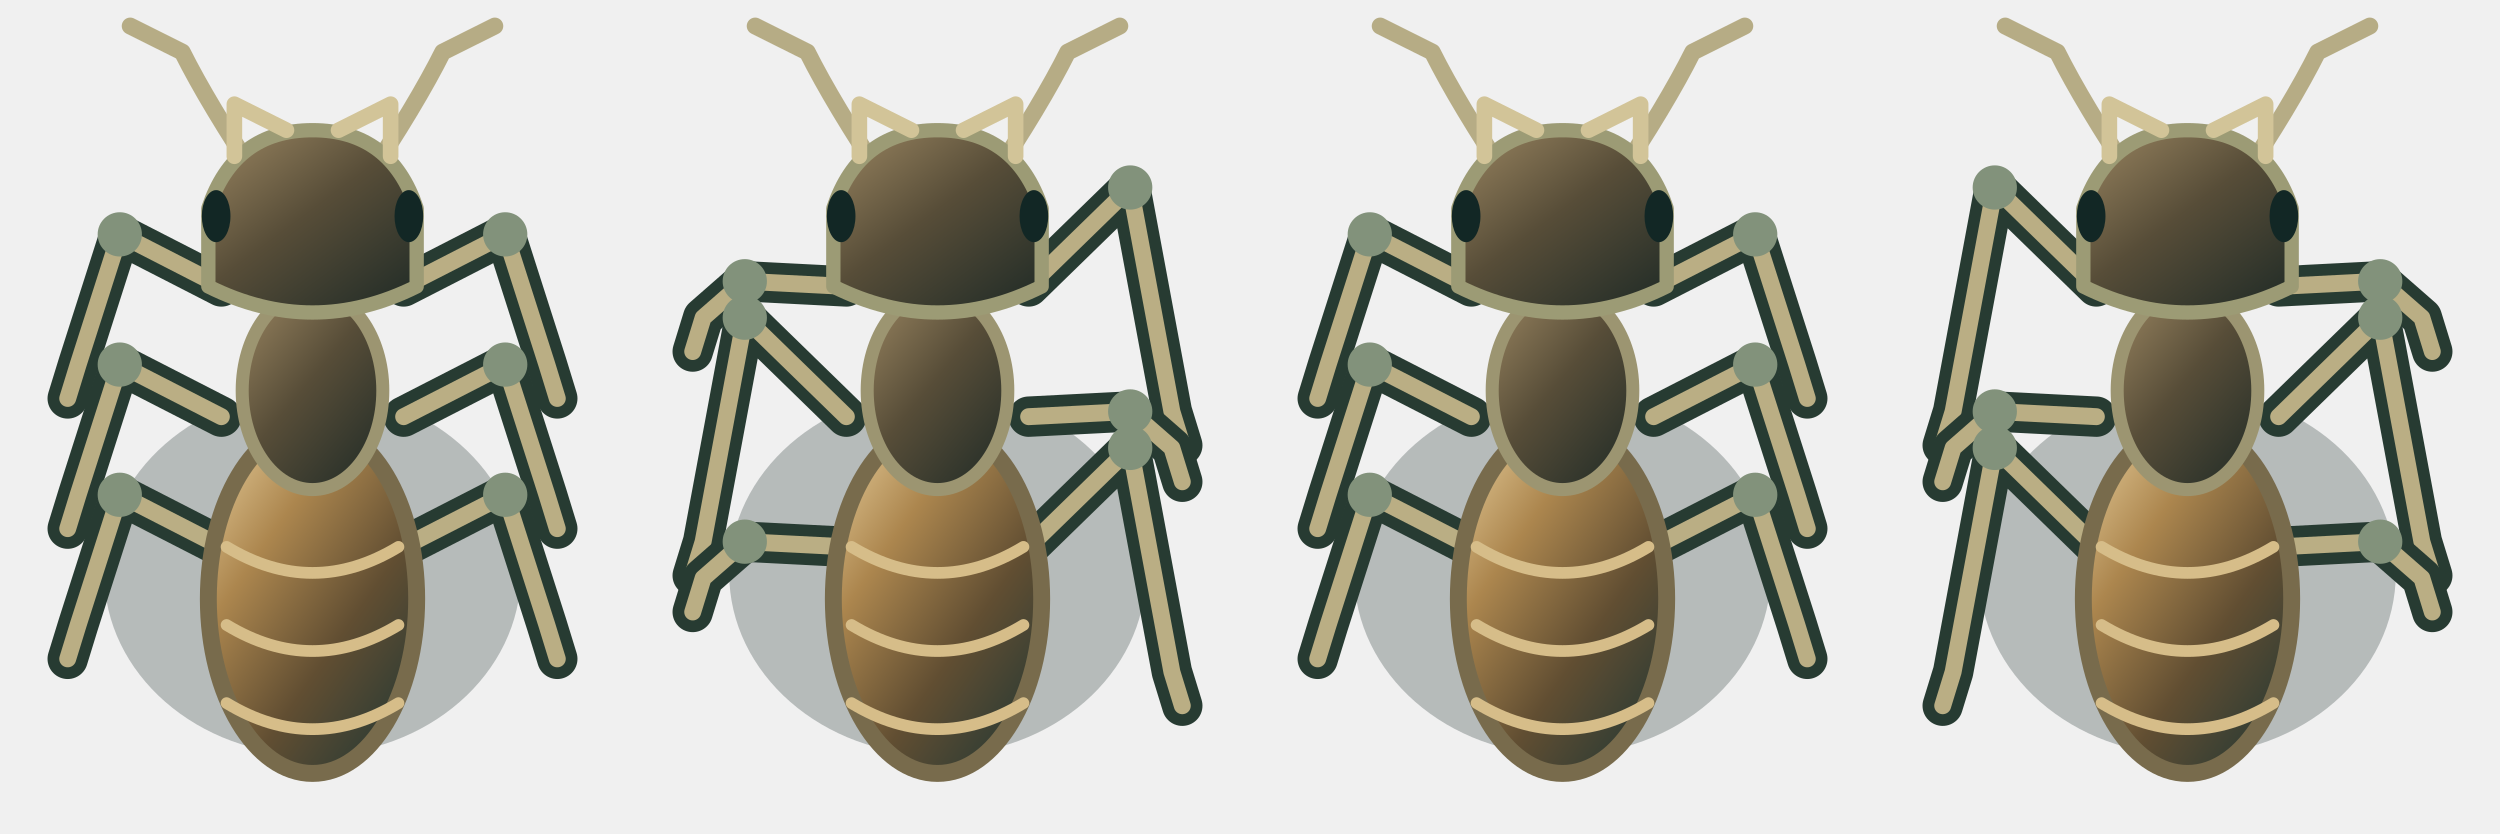
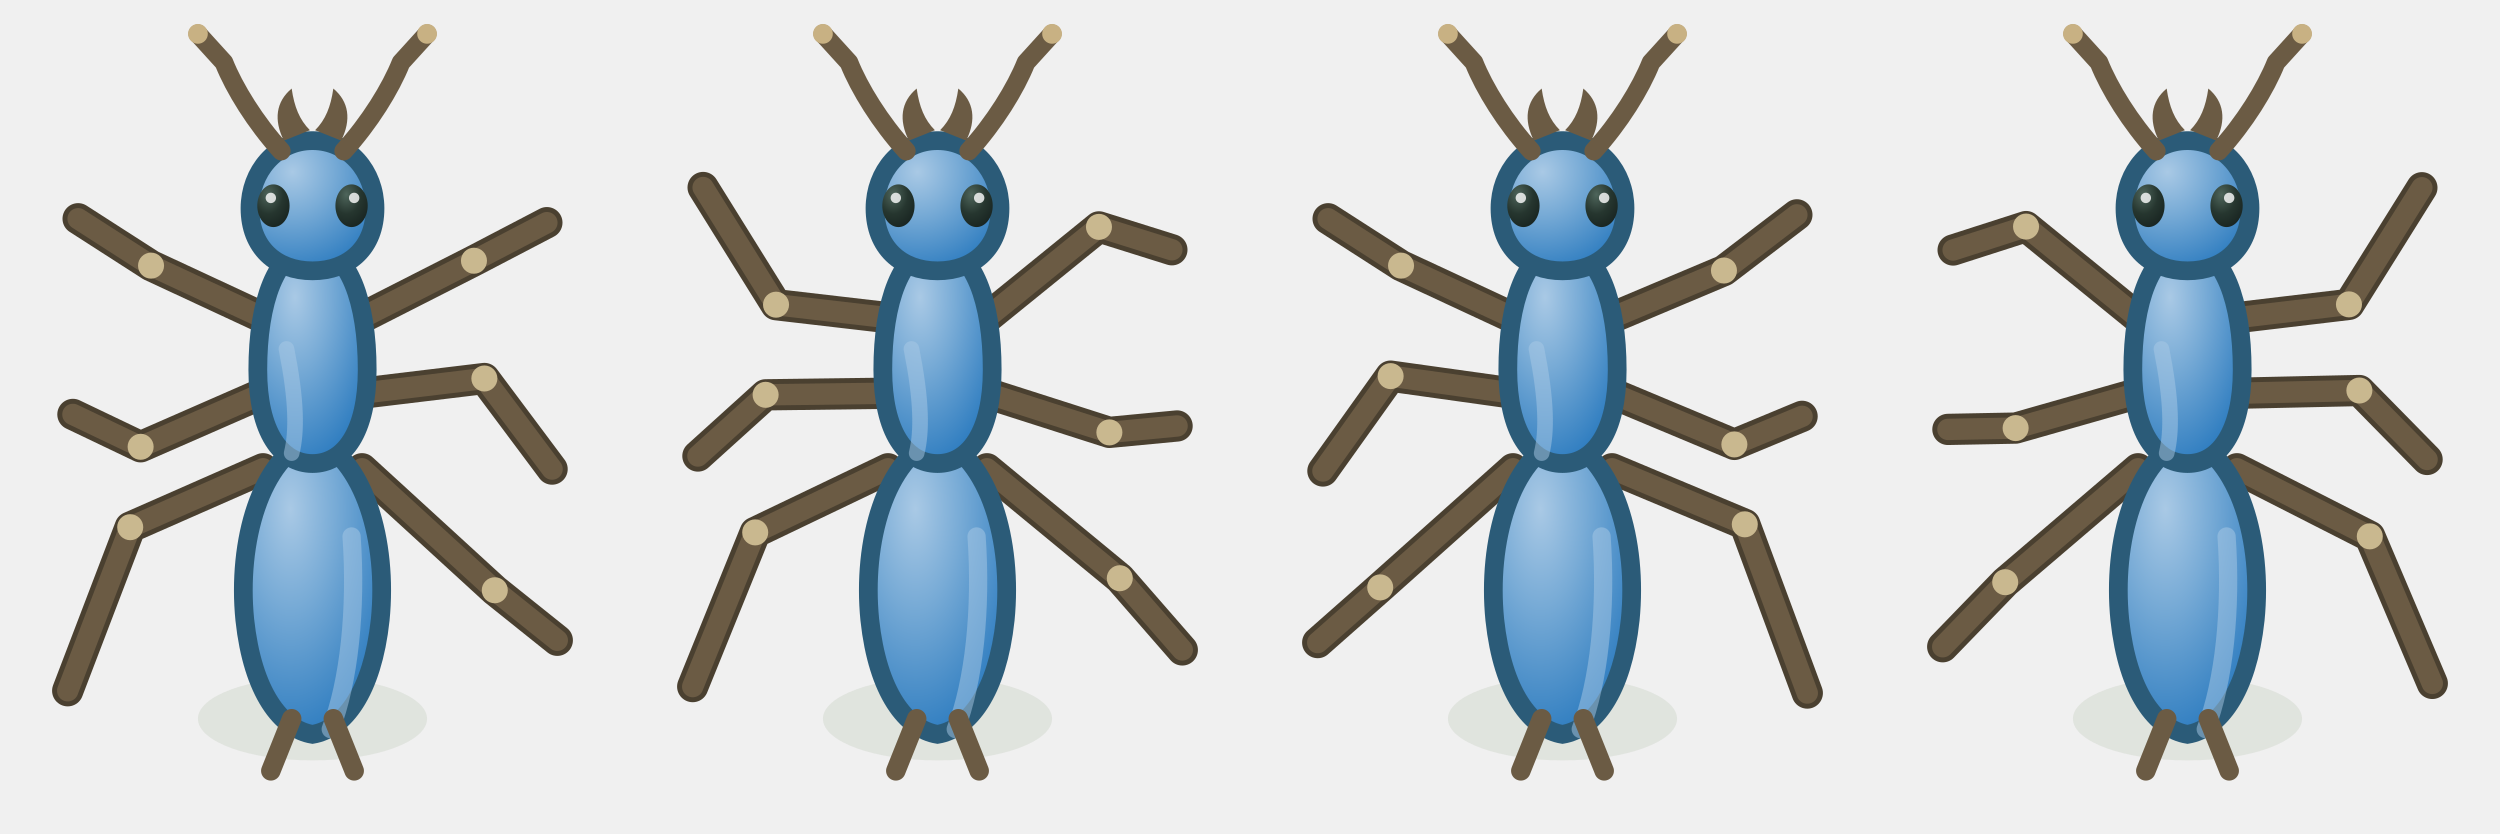
<svg xmlns="http://www.w3.org/2000/svg" width="96" height="32" viewBox="0 0 96 32">
  <defs>
-     <linearGradient id="wood" x1="0%" y1="0%" x2="85%" y2="100%">
-       <stop offset="0.000" stop-color="#9b8661" />
-       <stop offset="0.500" stop-color="#574d38" />
-       <stop offset="1.000" stop-color="#252e28" />
+     <radialGradient id="own" cx="0.34" cy="0.24" r="0.96">
+       <stop offset="0" stop-color="#A9C9E5" />
+       <stop offset="0.34" stop-color="#78ABD6" />
+       <stop offset="0.8" stop-color="#327FC1" />
+       <stop offset="1" stop-color="#2E6893" />
+     </radialGradient>
+     <linearGradient id="shell" x1="0" y1="0" x2="0.35" y2="1">
+       <stop offset="0" stop-color="#78ABD6" />
+       <stop offset="1" stop-color="#2E6893" />
    </linearGradient>
-     <linearGradient id="shell" x1="0%" y1="0%" x2="85%" y2="100%">
-       <stop offset="0.000" stop-color="#d4c5a0" />
-       <stop offset="0.500" stop-color="#8e9175" />
-       <stop offset="1.000" stop-color="#3b5047" />
-     </linearGradient>
-     <linearGradient id="copper" x1="0%" y1="0%" x2="85%" y2="100%">
-       <stop offset="0.000" stop-color="#e0cb94" />
-       <stop offset="0.333" stop-color="#9c8051" />
-       <stop offset="0.667" stop-color="#493f30" />
-       <stop offset="1.000" stop-color="#b49b66" />
-     </linearGradient>
-     <linearGradient id="resin" x1="0%" y1="0%" x2="85%" y2="100%">
-       <stop offset="0.000" stop-color="#ead2a0" />
-       <stop offset="0.333" stop-color="#ac864e" />
-       <stop offset="0.667" stop-color="#614e32" />
-       <stop offset="1.000" stop-color="#273934" />
-     </linearGradient>
-     <linearGradient id="wing" x1="0%" y1="0%" x2="85%" y2="100%">
-       <stop offset="0.000" stop-color="#b0bda0" />
-       <stop offset="0.500" stop-color="#597b6d" />
-       <stop offset="1.000" stop-color="#223e39" />
-     </linearGradient>
-     <linearGradient id="dark" x1="0%" y1="0%" x2="85%" y2="100%">
-       <stop offset="0.000" stop-color="#091919" />
-       <stop offset="1.000" stop-color="#26352e" />
-     </linearGradient>
-     <radialGradient id="lamp" cx="35%" cy="27%" r="80%">
-       <stop offset="0.000" stop-color="#fff0c0" />
-       <stop offset="0.500" stop-color="#b58d4d" />
-       <stop offset="1.000" stop-color="#473c2d" />
+     <radialGradient id="eye" cx="0.34" cy="0.24" r="0.9">
+       <stop offset="0" stop-color="#4E655B" />
+       <stop offset="0.5" stop-color="#26362F" />
+       <stop offset="1" stop-color="#16211E" />
    </radialGradient>
    <clipPath id="cell0" clipPathUnits="userSpaceOnUse">
      <rect x="0" y="0" width="24" height="32" />
    </clipPath>
    <clipPath id="cell1" clipPathUnits="userSpaceOnUse">
      <rect x="0" y="0" width="24" height="32" />
    </clipPath>
    <clipPath id="cell2" clipPathUnits="userSpaceOnUse">
      <rect x="0" y="0" width="24" height="32" />
    </clipPath>
    <clipPath id="cell3" clipPathUnits="userSpaceOnUse">
      <rect x="0" y="0" width="24" height="32" />
    </clipPath>
  </defs>
  <g transform="translate(0 0)" data-frame="0" data-bounds="0 0 24 32">
    <g clip-path="url(#cell0)">
-       <ellipse cx="12" cy="22" rx="8" ry="7" fill="#081a18" stroke="none" stroke-width="1" opacity="0.25" />
-       <path d="M8.5 11 L4.6 9.00 L3.0 14.00 l-0.4 1.3" fill="none" stroke="#273b32" stroke-width="1.55" opacity="1" stroke-linejoin="round" stroke-linecap="round" />
-       <path d="M8.5 11 L4.6 9.00 L3.0 14.00 l-0.4 1.3" fill="none" stroke="#baae84" stroke-width="0.65" opacity="1" stroke-linejoin="round" stroke-linecap="round" />
-       <ellipse cx="4.6" cy="9.0" rx="0.85" ry="0.85" fill="#82927b" stroke="none" stroke-width="1" opacity="1" />
-       <path d="M8.5 16 L4.6 14.00 L3.0 19.00 l-0.4 1.3" fill="none" stroke="#273b32" stroke-width="1.55" opacity="1" stroke-linejoin="round" stroke-linecap="round" />
-       <path d="M8.5 16 L4.6 14.00 L3.0 19.00 l-0.4 1.3" fill="none" stroke="#baae84" stroke-width="0.65" opacity="1" stroke-linejoin="round" stroke-linecap="round" />
-       <ellipse cx="4.6" cy="14.0" rx="0.85" ry="0.85" fill="#82927b" stroke="none" stroke-width="1" opacity="1" />
-       <path d="M8.5 21 L4.6 19.00 L3.0 24.00 l-0.4 1.3" fill="none" stroke="#273b32" stroke-width="1.55" opacity="1" stroke-linejoin="round" stroke-linecap="round" />
-       <path d="M8.5 21 L4.6 19.00 L3.0 24.00 l-0.4 1.3" fill="none" stroke="#baae84" stroke-width="0.65" opacity="1" stroke-linejoin="round" stroke-linecap="round" />
-       <ellipse cx="4.6" cy="19.0" rx="0.85" ry="0.85" fill="#82927b" stroke="none" stroke-width="1" opacity="1" />
-       <path d="M15.5 11 L19.4 9.00 L21.0 14.00 l0.4 1.3" fill="none" stroke="#273b32" stroke-width="1.55" opacity="1" stroke-linejoin="round" stroke-linecap="round" />
-       <path d="M15.5 11 L19.4 9.00 L21.0 14.00 l0.4 1.3" fill="none" stroke="#baae84" stroke-width="0.65" opacity="1" stroke-linejoin="round" stroke-linecap="round" />
-       <ellipse cx="19.4" cy="9.0" rx="0.85" ry="0.85" fill="#82927b" stroke="none" stroke-width="1" opacity="1" />
-       <path d="M15.5 16 L19.4 14.00 L21.0 19.00 l0.4 1.3" fill="none" stroke="#273b32" stroke-width="1.55" opacity="1" stroke-linejoin="round" stroke-linecap="round" />
-       <path d="M15.5 16 L19.4 14.00 L21.0 19.00 l0.4 1.3" fill="none" stroke="#baae84" stroke-width="0.65" opacity="1" stroke-linejoin="round" stroke-linecap="round" />
-       <ellipse cx="19.4" cy="14.0" rx="0.85" ry="0.85" fill="#82927b" stroke="none" stroke-width="1" opacity="1" />
-       <path d="M15.5 21 L19.4 19.00 L21.0 24.00 l0.4 1.3" fill="none" stroke="#273b32" stroke-width="1.55" opacity="1" stroke-linejoin="round" stroke-linecap="round" />
-       <path d="M15.5 21 L19.4 19.00 L21.0 24.00 l0.4 1.3" fill="none" stroke="#baae84" stroke-width="0.65" opacity="1" stroke-linejoin="round" stroke-linecap="round" />
-       <ellipse cx="19.4" cy="19.0" rx="0.85" ry="0.85" fill="#82927b" stroke="none" stroke-width="1" opacity="1" />
-       <path d="M10 7 Q8 4 7 2 L5 1 M14 7 Q16 4 17 2 L19 1" fill="none" stroke="#b6ac85" stroke-width="0.65" opacity="1" stroke-linejoin="round" stroke-linecap="round" />
-       <ellipse cx="12" cy="23" rx="4" ry="6.7" fill="url(#resin)" stroke="#786b4c" stroke-width="0.65" opacity="1" />
-       <path d="M8.7 21 Q12 23 15.3 21" fill="none" stroke="#d6bd89" stroke-width="0.45" opacity="1" stroke-linejoin="round" stroke-linecap="round" />
-       <path d="M8.7 24 Q12 26 15.3 24" fill="none" stroke="#d6bd89" stroke-width="0.45" opacity="1" stroke-linejoin="round" stroke-linecap="round" />
-       <path d="M8.7 27 Q12 29 15.3 27" fill="none" stroke="#d6bd89" stroke-width="0.45" opacity="1" stroke-linejoin="round" stroke-linecap="round" />
-       <ellipse cx="12" cy="15" rx="2.7" ry="3.8" fill="url(#wood)" stroke="#9c9571" stroke-width="0.5" opacity="1" />
-       <path d="M8 11 L8 8 Q9 5 12 5 Q15 5 16 8 L16 11 Q12 13 8 11Z" fill="url(#wood)" stroke="#9c9b75" stroke-width="0.55" opacity="1" stroke-linejoin="round" stroke-linecap="round" />
-       <path d="M9 6 L9 4 11 5 M15 6 L15 4 13 5" fill="none" stroke="#d2c498" stroke-width="0.6" opacity="1" stroke-linejoin="round" stroke-linecap="round" />
-       <ellipse cx="8.3" cy="8.3" rx="0.55" ry="1" fill="#122725" stroke="none" stroke-width="1" opacity="1" />
-       <ellipse cx="15.7" cy="8.3" rx="0.55" ry="1" fill="#122725" stroke="none" stroke-width="1" opacity="1" />
+       <ellipse cx="12" cy="27.6" rx="4.4" ry="1.6" fill="#7E9670" opacity=".14" />
+       <path d="M10.1 12.2L5.8 10.2L3 8.4" fill="none" stroke="#4A4030" stroke-width="1.2" stroke-linecap="round" stroke-linejoin="round" />
+       <path d="M10.1 12.2L5.8 10.2L3 8.4" fill="none" stroke="#6B5B44" stroke-width="0.82" stroke-linecap="round" stroke-linejoin="round" />
+       <circle cx="5.8" cy="10.2" r="0.5" fill="#C9B88F" />
+       <path d="M10.1 15.1L5.4 17.157L2.8 15.914" fill="none" stroke="#4A4030" stroke-width="1.2" stroke-linecap="round" stroke-linejoin="round" />
+       <path d="M10.1 15.1L5.4 17.157L2.8 15.914" fill="none" stroke="#6B5B44" stroke-width="0.82" stroke-linecap="round" stroke-linejoin="round" />
+       <circle cx="5.4" cy="17.157" r="0.5" fill="#C9B88F" />
+       <path d="M10.1 18L5 20.244L2.6 26.525" fill="none" stroke="#4A4030" stroke-width="1.2" stroke-linecap="round" stroke-linejoin="round" />
+       <path d="M10.1 18L5 20.244L2.6 26.525" fill="none" stroke="#6B5B44" stroke-width="0.82" stroke-linecap="round" stroke-linejoin="round" />
+       <circle cx="5" cy="20.244" r="0.5" fill="#C9B88F" />
+       <path d="M13.9 12.2L18.2 10.012L21 8.55" fill="none" stroke="#4A4030" stroke-width="1.2" stroke-linecap="round" stroke-linejoin="round" />
+       <path d="M13.9 12.2L18.2 10.012L21 8.55" fill="none" stroke="#6B5B44" stroke-width="0.82" stroke-linecap="round" stroke-linejoin="round" />
+       <circle cx="18.2" cy="10.012" r="0.5" fill="#C9B88F" />
+       <path d="M13.9 15.1L18.6 14.534L21.2 18.013" fill="none" stroke="#4A4030" stroke-width="1.2" stroke-linecap="round" stroke-linejoin="round" />
+       <path d="M13.9 15.1L18.6 14.534L21.2 18.013" fill="none" stroke="#6B5B44" stroke-width="0.82" stroke-linecap="round" stroke-linejoin="round" />
+       <circle cx="18.6" cy="14.534" r="0.5" fill="#C9B88F" />
+       <path d="M13.9 18L19 22.666L21.4 24.587" fill="none" stroke="#4A4030" stroke-width="1.2" stroke-linecap="round" stroke-linejoin="round" />
+       <path d="M13.9 18L19 22.666L21.4 24.587" fill="none" stroke="#6B5B44" stroke-width="0.82" stroke-linecap="round" stroke-linejoin="round" />
+       <circle cx="19" cy="22.666" r="0.5" fill="#C9B88F" />
+       <path d="M12 16.8C14 17.6 14.9 20.8 14.6 23.8C14.3 26.6 13.2 28 12 28.2C10.8 28 9.7 26.6 9.4 23.8C9.1 20.8 10 17.6 12 16.8Z" fill="url(#own)" stroke="#2B5B78" stroke-width=".72" />
+       <path d="M12.7 28C13.4 26.2 13.7 23.4 13.5 20.6" fill="none" stroke="#A9C9E5" stroke-width="0.7" stroke-linecap="round" stroke-linejoin="round" opacity=".5" />
+       <path d="M11.2 27.6L10.4 29.6" fill="none" stroke="#6B5B44" stroke-width="0.75" stroke-linecap="round" stroke-linejoin="round" />
+       <path d="M12.8 27.6L13.6 29.6" fill="none" stroke="#6B5B44" stroke-width="0.75" stroke-linecap="round" stroke-linejoin="round" />
+       <path d="M12 9.4C13.4 9.6 14.1 11.6 14.1 14.2C14.1 16.6 13.2 17.8 12 17.8C10.8 17.8 9.9 16.6 9.9 14.2C9.9 11.6 10.6 9.6 12 9.4Z" fill="url(#own)" stroke="#2B5B78" stroke-width=".72" />
+       <path d="M12 5.4C13.4 5.4 14.4 6.6 14.4 8C14.4 9.5 13.4 10.4 12 10.4C10.6 10.4 9.6 9.5 9.6 8C9.6 6.6 10.6 5.4 12 5.4Z" fill="url(#own)" stroke="#2B5B78" stroke-width=".72" />
+       <path d="M10.9 5.4C10.5 4.6 10.6 3.9 11.2 3.4C11.3 4.1 11.5 4.6 11.9 5Z" fill="#6B5B44" />
+       <path d="M13.1 5.4C13.5 4.6 13.4 3.9 12.8 3.4C12.7 4.1 12.5 4.6 12.1 5Z" fill="#6B5B44" />
+       <ellipse cx="10.5" cy="7.9" rx="0.62" ry="0.82" fill="url(#eye)" />
+       <circle cx="10.4" cy="7.6" r="0.2" fill="#FFFFFF" opacity=".8" />
+       <ellipse cx="13.5" cy="7.9" rx="0.62" ry="0.82" fill="url(#eye)" />
+       <circle cx="13.6" cy="7.6" r="0.2" fill="#FFFFFF" opacity=".8" />
+       <path d="M10.8 5.8C9.8 4.7 9 3.4 8.6 2.4L7.6 1.3" fill="none" stroke="#6B5B44" stroke-width="0.72" stroke-linecap="round" stroke-linejoin="round" />
+       <path d="M13.2 5.8C14.2 4.7 15 3.4 15.4 2.4L16.4 1.3" fill="none" stroke="#6B5B44" stroke-width="0.72" stroke-linecap="round" stroke-linejoin="round" />
+       <circle cx="7.6" cy="1.3" r="0.38" fill="#C8B183" />
+       <circle cx="16.4" cy="1.3" r="0.38" fill="#C8B183" />
+       <path d="M11 13.4C11.4 15.4 11.4 16.6 11.2 17.4" fill="none" stroke="#A9C9E5" stroke-width="0.6" stroke-linecap="round" stroke-linejoin="round" opacity=".5" />
    </g>
  </g>
  <g transform="translate(24 0)" data-frame="1" data-bounds="0 0 24 32">
    <g clip-path="url(#cell1)">
-       <ellipse cx="12" cy="22" rx="8" ry="7" fill="#081a18" stroke="none" stroke-width="1" opacity="0.25" />
-       <path d="M8.5 11 L4.6 10.80 L3.0 12.20 l-0.4 1.3" fill="none" stroke="#273b32" stroke-width="1.55" opacity="1" stroke-linejoin="round" stroke-linecap="round" />
-       <path d="M8.5 11 L4.6 10.80 L3.0 12.20 l-0.4 1.3" fill="none" stroke="#baae84" stroke-width="0.65" opacity="1" stroke-linejoin="round" stroke-linecap="round" />
-       <ellipse cx="4.6" cy="10.8" rx="0.85" ry="0.85" fill="#82927b" stroke="none" stroke-width="1" opacity="1" />
-       <path d="M8.5 16 L4.6 12.20 L3.0 20.80 l-0.4 1.3" fill="none" stroke="#273b32" stroke-width="1.55" opacity="1" stroke-linejoin="round" stroke-linecap="round" />
-       <path d="M8.5 16 L4.6 12.20 L3.0 20.80 l-0.4 1.3" fill="none" stroke="#baae84" stroke-width="0.65" opacity="1" stroke-linejoin="round" stroke-linecap="round" />
-       <ellipse cx="4.6" cy="12.2" rx="0.85" ry="0.85" fill="#82927b" stroke="none" stroke-width="1" opacity="1" />
-       <path d="M8.5 21 L4.6 20.80 L3.0 22.20 l-0.4 1.3" fill="none" stroke="#273b32" stroke-width="1.55" opacity="1" stroke-linejoin="round" stroke-linecap="round" />
-       <path d="M8.5 21 L4.6 20.80 L3.0 22.20 l-0.4 1.3" fill="none" stroke="#baae84" stroke-width="0.65" opacity="1" stroke-linejoin="round" stroke-linecap="round" />
-       <ellipse cx="4.6" cy="20.8" rx="0.85" ry="0.85" fill="#82927b" stroke="none" stroke-width="1" opacity="1" />
-       <path d="M15.5 11 L19.4 7.20 L21.0 15.80 l0.4 1.3" fill="none" stroke="#273b32" stroke-width="1.55" opacity="1" stroke-linejoin="round" stroke-linecap="round" />
-       <path d="M15.5 11 L19.4 7.20 L21.0 15.80 l0.4 1.3" fill="none" stroke="#baae84" stroke-width="0.65" opacity="1" stroke-linejoin="round" stroke-linecap="round" />
-       <ellipse cx="19.4" cy="7.2" rx="0.85" ry="0.85" fill="#82927b" stroke="none" stroke-width="1" opacity="1" />
-       <path d="M15.5 16 L19.4 15.80 L21.0 17.20 l0.4 1.3" fill="none" stroke="#273b32" stroke-width="1.55" opacity="1" stroke-linejoin="round" stroke-linecap="round" />
-       <path d="M15.5 16 L19.4 15.80 L21.0 17.20 l0.4 1.3" fill="none" stroke="#baae84" stroke-width="0.65" opacity="1" stroke-linejoin="round" stroke-linecap="round" />
-       <ellipse cx="19.4" cy="15.8" rx="0.85" ry="0.85" fill="#82927b" stroke="none" stroke-width="1" opacity="1" />
-       <path d="M15.5 21 L19.4 17.20 L21.0 25.80 l0.4 1.3" fill="none" stroke="#273b32" stroke-width="1.55" opacity="1" stroke-linejoin="round" stroke-linecap="round" />
-       <path d="M15.5 21 L19.4 17.20 L21.0 25.80 l0.4 1.3" fill="none" stroke="#baae84" stroke-width="0.65" opacity="1" stroke-linejoin="round" stroke-linecap="round" />
-       <ellipse cx="19.4" cy="17.2" rx="0.85" ry="0.85" fill="#82927b" stroke="none" stroke-width="1" opacity="1" />
-       <path d="M10 7 Q8 4 7 2 L5 1 M14 7 Q16 4 17 2 L19 1" fill="none" stroke="#b6ac85" stroke-width="0.65" opacity="1" stroke-linejoin="round" stroke-linecap="round" />
-       <ellipse cx="12" cy="23" rx="4" ry="6.7" fill="url(#resin)" stroke="#786b4c" stroke-width="0.65" opacity="1" />
-       <path d="M8.7 21 Q12 23 15.3 21" fill="none" stroke="#d6bd89" stroke-width="0.45" opacity="1" stroke-linejoin="round" stroke-linecap="round" />
-       <path d="M8.7 24 Q12 26 15.3 24" fill="none" stroke="#d6bd89" stroke-width="0.45" opacity="1" stroke-linejoin="round" stroke-linecap="round" />
-       <path d="M8.7 27 Q12 29 15.3 27" fill="none" stroke="#d6bd89" stroke-width="0.45" opacity="1" stroke-linejoin="round" stroke-linecap="round" />
-       <ellipse cx="12" cy="15" rx="2.7" ry="3.8" fill="url(#wood)" stroke="#9c9571" stroke-width="0.5" opacity="1" />
-       <path d="M8 11 L8 8 Q9 5 12 5 Q15 5 16 8 L16 11 Q12 13 8 11Z" fill="url(#wood)" stroke="#9c9b75" stroke-width="0.55" opacity="1" stroke-linejoin="round" stroke-linecap="round" />
-       <path d="M9 6 L9 4 11 5 M15 6 L15 4 13 5" fill="none" stroke="#d2c498" stroke-width="0.6" opacity="1" stroke-linejoin="round" stroke-linecap="round" />
-       <ellipse cx="8.3" cy="8.3" rx="0.55" ry="1" fill="#122725" stroke="none" stroke-width="1" opacity="1" />
-       <ellipse cx="15.7" cy="8.3" rx="0.55" ry="1" fill="#122725" stroke="none" stroke-width="1" opacity="1" />
+       <ellipse cx="12" cy="27.6" rx="4.4" ry="1.6" fill="#7E9670" opacity=".14" />
+       <path d="M10.1 12.2L5.8 11.7L3 7.2" fill="none" stroke="#4A4030" stroke-width="1.2" stroke-linecap="round" stroke-linejoin="round" />
+       <path d="M10.1 12.2L5.8 11.7L3 7.2" fill="none" stroke="#6B5B44" stroke-width="0.82" stroke-linecap="round" stroke-linejoin="round" />
+       <circle cx="5.8" cy="11.7" r="0.5" fill="#C9B88F" />
+       <path d="M10.1 15.1L5.4 15.161L2.8 17.511" fill="none" stroke="#4A4030" stroke-width="1.2" stroke-linecap="round" stroke-linejoin="round" />
+       <path d="M10.1 15.1L5.4 15.161L2.8 17.511" fill="none" stroke="#6B5B44" stroke-width="0.82" stroke-linecap="round" stroke-linejoin="round" />
+       <circle cx="5.4" cy="15.161" r="0.5" fill="#C9B88F" />
+       <path d="M10.1 18L5 20.444L2.6 26.365" fill="none" stroke="#4A4030" stroke-width="1.2" stroke-linecap="round" stroke-linejoin="round" />
+       <path d="M10.1 18L5 20.444L2.6 26.365" fill="none" stroke="#6B5B44" stroke-width="0.82" stroke-linecap="round" stroke-linejoin="round" />
+       <circle cx="5" cy="20.444" r="0.5" fill="#C9B88F" />
+       <path d="M13.9 12.2L18.2 8.712L21 9.591" fill="none" stroke="#4A4030" stroke-width="1.2" stroke-linecap="round" stroke-linejoin="round" />
+       <path d="M13.9 12.2L18.2 8.712L21 9.591" fill="none" stroke="#6B5B44" stroke-width="0.82" stroke-linecap="round" stroke-linejoin="round" />
+       <circle cx="18.2" cy="8.712" r="0.5" fill="#C9B88F" />
+       <path d="M13.9 15.1L18.6 16.604L21.2 16.357" fill="none" stroke="#4A4030" stroke-width="1.2" stroke-linecap="round" stroke-linejoin="round" />
+       <path d="M13.9 15.1L18.6 16.604L21.2 16.357" fill="none" stroke="#6B5B44" stroke-width="0.82" stroke-linecap="round" stroke-linejoin="round" />
+       <circle cx="18.6" cy="16.604" r="0.5" fill="#C9B88F" />
+       <path d="M13.9 18L19 22.204L21.4 24.957" fill="none" stroke="#4A4030" stroke-width="1.2" stroke-linecap="round" stroke-linejoin="round" />
+       <path d="M13.9 18L19 22.204L21.4 24.957" fill="none" stroke="#6B5B44" stroke-width="0.82" stroke-linecap="round" stroke-linejoin="round" />
+       <circle cx="19" cy="22.204" r="0.5" fill="#C9B88F" />
+       <path d="M12 16.8C14 17.6 14.9 20.8 14.6 23.8C14.3 26.6 13.2 28 12 28.2C10.8 28 9.7 26.6 9.4 23.8C9.1 20.8 10 17.6 12 16.8Z" fill="url(#own)" stroke="#2B5B78" stroke-width=".72" />
+       <path d="M12.7 28C13.4 26.2 13.7 23.4 13.5 20.6" fill="none" stroke="#A9C9E5" stroke-width="0.7" stroke-linecap="round" stroke-linejoin="round" opacity=".5" />
+       <path d="M11.2 27.6L10.4 29.6" fill="none" stroke="#6B5B44" stroke-width="0.75" stroke-linecap="round" stroke-linejoin="round" />
+       <path d="M12.8 27.6L13.6 29.6" fill="none" stroke="#6B5B44" stroke-width="0.75" stroke-linecap="round" stroke-linejoin="round" />
+       <path d="M12 9.4C13.4 9.6 14.1 11.6 14.1 14.2C14.1 16.6 13.2 17.8 12 17.8C10.8 17.8 9.9 16.6 9.9 14.2C9.9 11.6 10.6 9.6 12 9.4Z" fill="url(#own)" stroke="#2B5B78" stroke-width=".72" />
+       <path d="M12 5.4C13.4 5.4 14.4 6.6 14.4 8C14.4 9.5 13.4 10.4 12 10.4C10.6 10.4 9.6 9.5 9.6 8C9.6 6.6 10.6 5.4 12 5.4Z" fill="url(#own)" stroke="#2B5B78" stroke-width=".72" />
+       <path d="M10.9 5.4C10.5 4.6 10.6 3.9 11.2 3.4C11.3 4.1 11.5 4.6 11.9 5Z" fill="#6B5B44" />
+       <path d="M13.1 5.4C13.5 4.6 13.4 3.9 12.8 3.4C12.7 4.1 12.5 4.6 12.1 5Z" fill="#6B5B44" />
+       <ellipse cx="10.5" cy="7.9" rx="0.62" ry="0.82" fill="url(#eye)" />
+       <circle cx="10.4" cy="7.6" r="0.2" fill="#FFFFFF" opacity=".8" />
+       <ellipse cx="13.5" cy="7.9" rx="0.62" ry="0.82" fill="url(#eye)" />
+       <circle cx="13.6" cy="7.6" r="0.2" fill="#FFFFFF" opacity=".8" />
+       <path d="M10.8 5.8C9.8 4.7 9 3.4 8.6 2.4L7.6 1.3" fill="none" stroke="#6B5B44" stroke-width="0.72" stroke-linecap="round" stroke-linejoin="round" />
+       <path d="M13.2 5.8C14.2 4.7 15 3.4 15.4 2.4L16.4 1.3" fill="none" stroke="#6B5B44" stroke-width="0.72" stroke-linecap="round" stroke-linejoin="round" />
+       <circle cx="7.6" cy="1.3" r="0.38" fill="#C8B183" />
+       <circle cx="16.4" cy="1.3" r="0.38" fill="#C8B183" />
+       <path d="M11 13.4C11.4 15.4 11.4 16.6 11.2 17.4" fill="none" stroke="#A9C9E5" stroke-width="0.6" stroke-linecap="round" stroke-linejoin="round" opacity=".5" />
    </g>
  </g>
  <g transform="translate(48 0)" data-frame="2" data-bounds="0 0 24 32">
    <g clip-path="url(#cell2)">
-       <ellipse cx="12" cy="22" rx="8" ry="7" fill="#081a18" stroke="none" stroke-width="1" opacity="0.25" />
-       <path d="M8.5 11 L4.6 9.00 L3.0 14.00 l-0.4 1.3" fill="none" stroke="#273b32" stroke-width="1.55" opacity="1" stroke-linejoin="round" stroke-linecap="round" />
-       <path d="M8.5 11 L4.6 9.00 L3.0 14.00 l-0.4 1.3" fill="none" stroke="#baae84" stroke-width="0.65" opacity="1" stroke-linejoin="round" stroke-linecap="round" />
-       <ellipse cx="4.6" cy="9.0" rx="0.85" ry="0.85" fill="#82927b" stroke="none" stroke-width="1" opacity="1" />
-       <path d="M8.5 16 L4.6 14.00 L3.0 19.00 l-0.4 1.3" fill="none" stroke="#273b32" stroke-width="1.55" opacity="1" stroke-linejoin="round" stroke-linecap="round" />
-       <path d="M8.5 16 L4.6 14.00 L3.0 19.00 l-0.4 1.3" fill="none" stroke="#baae84" stroke-width="0.65" opacity="1" stroke-linejoin="round" stroke-linecap="round" />
-       <ellipse cx="4.6" cy="14.0" rx="0.85" ry="0.85" fill="#82927b" stroke="none" stroke-width="1" opacity="1" />
-       <path d="M8.5 21 L4.6 19.00 L3.0 24.00 l-0.4 1.3" fill="none" stroke="#273b32" stroke-width="1.55" opacity="1" stroke-linejoin="round" stroke-linecap="round" />
-       <path d="M8.5 21 L4.6 19.00 L3.0 24.00 l-0.4 1.3" fill="none" stroke="#baae84" stroke-width="0.65" opacity="1" stroke-linejoin="round" stroke-linecap="round" />
-       <ellipse cx="4.6" cy="19.0" rx="0.85" ry="0.85" fill="#82927b" stroke="none" stroke-width="1" opacity="1" />
-       <path d="M15.5 11 L19.4 9.00 L21.0 14.00 l0.4 1.3" fill="none" stroke="#273b32" stroke-width="1.55" opacity="1" stroke-linejoin="round" stroke-linecap="round" />
-       <path d="M15.5 11 L19.4 9.00 L21.0 14.00 l0.4 1.3" fill="none" stroke="#baae84" stroke-width="0.65" opacity="1" stroke-linejoin="round" stroke-linecap="round" />
-       <ellipse cx="19.4" cy="9.0" rx="0.85" ry="0.85" fill="#82927b" stroke="none" stroke-width="1" opacity="1" />
-       <path d="M15.5 16 L19.4 14.00 L21.0 19.00 l0.4 1.3" fill="none" stroke="#273b32" stroke-width="1.55" opacity="1" stroke-linejoin="round" stroke-linecap="round" />
-       <path d="M15.5 16 L19.4 14.00 L21.0 19.00 l0.4 1.3" fill="none" stroke="#baae84" stroke-width="0.65" opacity="1" stroke-linejoin="round" stroke-linecap="round" />
-       <ellipse cx="19.4" cy="14.0" rx="0.85" ry="0.85" fill="#82927b" stroke="none" stroke-width="1" opacity="1" />
-       <path d="M15.5 21 L19.4 19.00 L21.0 24.00 l0.4 1.3" fill="none" stroke="#273b32" stroke-width="1.55" opacity="1" stroke-linejoin="round" stroke-linecap="round" />
-       <path d="M15.5 21 L19.4 19.00 L21.0 24.00 l0.4 1.3" fill="none" stroke="#baae84" stroke-width="0.65" opacity="1" stroke-linejoin="round" stroke-linecap="round" />
-       <ellipse cx="19.4" cy="19.0" rx="0.85" ry="0.85" fill="#82927b" stroke="none" stroke-width="1" opacity="1" />
-       <path d="M10 7 Q8 4 7 2 L5 1 M14 7 Q16 4 17 2 L19 1" fill="none" stroke="#b6ac85" stroke-width="0.65" opacity="1" stroke-linejoin="round" stroke-linecap="round" />
-       <ellipse cx="12" cy="23" rx="4" ry="6.7" fill="url(#resin)" stroke="#786b4c" stroke-width="0.65" opacity="1" />
-       <path d="M8.7 21 Q12 23 15.3 21" fill="none" stroke="#d6bd89" stroke-width="0.45" opacity="1" stroke-linejoin="round" stroke-linecap="round" />
-       <path d="M8.7 24 Q12 26 15.3 24" fill="none" stroke="#d6bd89" stroke-width="0.45" opacity="1" stroke-linejoin="round" stroke-linecap="round" />
-       <path d="M8.7 27 Q12 29 15.3 27" fill="none" stroke="#d6bd89" stroke-width="0.45" opacity="1" stroke-linejoin="round" stroke-linecap="round" />
-       <ellipse cx="12" cy="15" rx="2.7" ry="3.8" fill="url(#wood)" stroke="#9c9571" stroke-width="0.5" opacity="1" />
-       <path d="M8 11 L8 8 Q9 5 12 5 Q15 5 16 8 L16 11 Q12 13 8 11Z" fill="url(#wood)" stroke="#9c9b75" stroke-width="0.55" opacity="1" stroke-linejoin="round" stroke-linecap="round" />
-       <path d="M9 6 L9 4 11 5 M15 6 L15 4 13 5" fill="none" stroke="#d2c498" stroke-width="0.6" opacity="1" stroke-linejoin="round" stroke-linecap="round" />
-       <ellipse cx="8.3" cy="8.3" rx="0.55" ry="1" fill="#122725" stroke="none" stroke-width="1" opacity="1" />
-       <ellipse cx="15.7" cy="8.3" rx="0.55" ry="1" fill="#122725" stroke="none" stroke-width="1" opacity="1" />
+       <ellipse cx="12" cy="27.6" rx="4.4" ry="1.6" fill="#7E9670" opacity=".14" />
+       <path d="M10.1 12.2L5.8 10.2L3 8.4" fill="none" stroke="#4A4030" stroke-width="1.2" stroke-linecap="round" stroke-linejoin="round" />
+       <path d="M10.1 12.2L5.8 10.2L3 8.4" fill="none" stroke="#6B5B44" stroke-width="0.82" stroke-linecap="round" stroke-linejoin="round" />
+       <circle cx="5.8" cy="10.2" r="0.5" fill="#C9B88F" />
+       <path d="M10.1 15.1L5.4 14.443L2.8 18.086" fill="none" stroke="#4A4030" stroke-width="1.2" stroke-linecap="round" stroke-linejoin="round" />
+       <path d="M10.1 15.1L5.4 14.443L2.8 18.086" fill="none" stroke="#6B5B44" stroke-width="0.82" stroke-linecap="round" stroke-linejoin="round" />
+       <circle cx="5.4" cy="14.443" r="0.5" fill="#C9B88F" />
+       <path d="M10.1 18L5 22.556L2.6 24.675" fill="none" stroke="#4A4030" stroke-width="1.2" stroke-linecap="round" stroke-linejoin="round" />
+       <path d="M10.1 18L5 22.556L2.6 24.675" fill="none" stroke="#6B5B44" stroke-width="0.82" stroke-linecap="round" stroke-linejoin="round" />
+       <circle cx="5" cy="22.556" r="0.5" fill="#C9B88F" />
+       <path d="M13.9 12.2L18.2 10.388L21 8.25" fill="none" stroke="#4A4030" stroke-width="1.2" stroke-linecap="round" stroke-linejoin="round" />
+       <path d="M13.9 12.2L18.2 10.388L21 8.25" fill="none" stroke="#6B5B44" stroke-width="0.82" stroke-linecap="round" stroke-linejoin="round" />
+       <circle cx="18.2" cy="10.388" r="0.5" fill="#C9B88F" />
+       <path d="M13.9 15.1L18.6 17.066L21.2 15.987" fill="none" stroke="#4A4030" stroke-width="1.2" stroke-linecap="round" stroke-linejoin="round" />
+       <path d="M13.9 15.1L18.6 17.066L21.2 15.987" fill="none" stroke="#6B5B44" stroke-width="0.82" stroke-linecap="round" stroke-linejoin="round" />
+       <circle cx="18.6" cy="17.066" r="0.5" fill="#C9B88F" />
+       <path d="M13.9 18L19 20.134L21.4 26.613" fill="none" stroke="#4A4030" stroke-width="1.2" stroke-linecap="round" stroke-linejoin="round" />
+       <path d="M13.9 18L19 20.134L21.4 26.613" fill="none" stroke="#6B5B44" stroke-width="0.82" stroke-linecap="round" stroke-linejoin="round" />
+       <circle cx="19" cy="20.134" r="0.5" fill="#C9B88F" />
+       <path d="M12 16.8C14 17.6 14.9 20.8 14.6 23.8C14.3 26.6 13.2 28 12 28.2C10.8 28 9.7 26.6 9.4 23.8C9.1 20.8 10 17.6 12 16.8Z" fill="url(#own)" stroke="#2B5B78" stroke-width=".72" />
+       <path d="M12.7 28C13.4 26.2 13.7 23.4 13.5 20.6" fill="none" stroke="#A9C9E5" stroke-width="0.7" stroke-linecap="round" stroke-linejoin="round" opacity=".5" />
+       <path d="M11.2 27.6L10.4 29.6" fill="none" stroke="#6B5B44" stroke-width="0.75" stroke-linecap="round" stroke-linejoin="round" />
+       <path d="M12.8 27.6L13.6 29.6" fill="none" stroke="#6B5B44" stroke-width="0.75" stroke-linecap="round" stroke-linejoin="round" />
+       <path d="M12 9.4C13.4 9.6 14.1 11.6 14.1 14.2C14.1 16.6 13.2 17.8 12 17.8C10.8 17.8 9.9 16.6 9.9 14.2C9.9 11.6 10.6 9.6 12 9.4Z" fill="url(#own)" stroke="#2B5B78" stroke-width=".72" />
+       <path d="M12 5.4C13.4 5.4 14.4 6.6 14.4 8C14.4 9.5 13.4 10.4 12 10.4C10.6 10.4 9.6 9.5 9.6 8C9.6 6.6 10.6 5.4 12 5.4Z" fill="url(#own)" stroke="#2B5B78" stroke-width=".72" />
+       <path d="M10.9 5.4C10.5 4.6 10.6 3.9 11.2 3.4C11.3 4.1 11.5 4.6 11.9 5Z" fill="#6B5B44" />
+       <path d="M13.1 5.4C13.5 4.6 13.4 3.9 12.8 3.4C12.7 4.1 12.5 4.6 12.1 5Z" fill="#6B5B44" />
+       <ellipse cx="10.5" cy="7.9" rx="0.62" ry="0.82" fill="url(#eye)" />
+       <circle cx="10.4" cy="7.6" r="0.2" fill="#FFFFFF" opacity=".8" />
+       <ellipse cx="13.5" cy="7.9" rx="0.62" ry="0.82" fill="url(#eye)" />
+       <circle cx="13.6" cy="7.6" r="0.2" fill="#FFFFFF" opacity=".8" />
+       <path d="M10.8 5.8C9.8 4.7 9 3.4 8.6 2.4L7.6 1.3" fill="none" stroke="#6B5B44" stroke-width="0.72" stroke-linecap="round" stroke-linejoin="round" />
+       <path d="M13.2 5.8C14.2 4.7 15 3.4 15.4 2.4L16.4 1.3" fill="none" stroke="#6B5B44" stroke-width="0.72" stroke-linecap="round" stroke-linejoin="round" />
+       <circle cx="7.6" cy="1.3" r="0.38" fill="#C8B183" />
+       <circle cx="16.4" cy="1.3" r="0.38" fill="#C8B183" />
+       <path d="M11 13.4C11.4 15.4 11.4 16.6 11.2 17.4" fill="none" stroke="#A9C9E5" stroke-width="0.6" stroke-linecap="round" stroke-linejoin="round" opacity=".5" />
    </g>
  </g>
  <g transform="translate(72 0)" data-frame="3" data-bounds="0 0 24 32">
    <g clip-path="url(#cell3)">
-       <ellipse cx="12" cy="22" rx="8" ry="7" fill="#081a18" stroke="none" stroke-width="1" opacity="0.25" />
-       <path d="M8.5 11 L4.6 7.20 L3.0 15.80 l-0.4 1.3" fill="none" stroke="#273b32" stroke-width="1.55" opacity="1" stroke-linejoin="round" stroke-linecap="round" />
-       <path d="M8.5 11 L4.6 7.20 L3.0 15.80 l-0.4 1.3" fill="none" stroke="#baae84" stroke-width="0.65" opacity="1" stroke-linejoin="round" stroke-linecap="round" />
-       <ellipse cx="4.6" cy="7.2" rx="0.85" ry="0.85" fill="#82927b" stroke="none" stroke-width="1" opacity="1" />
-       <path d="M8.5 16 L4.6 15.80 L3.0 17.20 l-0.4 1.3" fill="none" stroke="#273b32" stroke-width="1.55" opacity="1" stroke-linejoin="round" stroke-linecap="round" />
-       <path d="M8.5 16 L4.6 15.80 L3.0 17.20 l-0.4 1.3" fill="none" stroke="#baae84" stroke-width="0.65" opacity="1" stroke-linejoin="round" stroke-linecap="round" />
-       <ellipse cx="4.6" cy="15.8" rx="0.85" ry="0.85" fill="#82927b" stroke="none" stroke-width="1" opacity="1" />
-       <path d="M8.5 21 L4.6 17.20 L3.0 25.80 l-0.4 1.3" fill="none" stroke="#273b32" stroke-width="1.55" opacity="1" stroke-linejoin="round" stroke-linecap="round" />
-       <path d="M8.5 21 L4.6 17.20 L3.0 25.80 l-0.4 1.3" fill="none" stroke="#baae84" stroke-width="0.65" opacity="1" stroke-linejoin="round" stroke-linecap="round" />
-       <ellipse cx="4.6" cy="17.2" rx="0.85" ry="0.85" fill="#82927b" stroke="none" stroke-width="1" opacity="1" />
-       <path d="M15.5 11 L19.4 10.80 L21.0 12.20 l0.4 1.3" fill="none" stroke="#273b32" stroke-width="1.55" opacity="1" stroke-linejoin="round" stroke-linecap="round" />
-       <path d="M15.5 11 L19.4 10.80 L21.0 12.20 l0.4 1.3" fill="none" stroke="#baae84" stroke-width="0.65" opacity="1" stroke-linejoin="round" stroke-linecap="round" />
-       <ellipse cx="19.4" cy="10.8" rx="0.85" ry="0.85" fill="#82927b" stroke="none" stroke-width="1" opacity="1" />
-       <path d="M15.5 16 L19.4 12.20 L21.0 20.80 l0.4 1.3" fill="none" stroke="#273b32" stroke-width="1.55" opacity="1" stroke-linejoin="round" stroke-linecap="round" />
-       <path d="M15.5 16 L19.4 12.20 L21.0 20.80 l0.4 1.3" fill="none" stroke="#baae84" stroke-width="0.65" opacity="1" stroke-linejoin="round" stroke-linecap="round" />
-       <ellipse cx="19.4" cy="12.2" rx="0.85" ry="0.85" fill="#82927b" stroke="none" stroke-width="1" opacity="1" />
-       <path d="M15.5 21 L19.4 20.80 L21.0 22.20 l0.4 1.3" fill="none" stroke="#273b32" stroke-width="1.55" opacity="1" stroke-linejoin="round" stroke-linecap="round" />
-       <path d="M15.5 21 L19.4 20.80 L21.0 22.20 l0.4 1.3" fill="none" stroke="#baae84" stroke-width="0.65" opacity="1" stroke-linejoin="round" stroke-linecap="round" />
-       <ellipse cx="19.4" cy="20.8" rx="0.85" ry="0.85" fill="#82927b" stroke="none" stroke-width="1" opacity="1" />
-       <path d="M10 7 Q8 4 7 2 L5 1 M14 7 Q16 4 17 2 L19 1" fill="none" stroke="#b6ac85" stroke-width="0.65" opacity="1" stroke-linejoin="round" stroke-linecap="round" />
-       <ellipse cx="12" cy="23" rx="4" ry="6.7" fill="url(#resin)" stroke="#786b4c" stroke-width="0.65" opacity="1" />
-       <path d="M8.7 21 Q12 23 15.3 21" fill="none" stroke="#d6bd89" stroke-width="0.45" opacity="1" stroke-linejoin="round" stroke-linecap="round" />
-       <path d="M8.7 24 Q12 26 15.3 24" fill="none" stroke="#d6bd89" stroke-width="0.45" opacity="1" stroke-linejoin="round" stroke-linecap="round" />
-       <path d="M8.7 27 Q12 29 15.3 27" fill="none" stroke="#d6bd89" stroke-width="0.45" opacity="1" stroke-linejoin="round" stroke-linecap="round" />
-       <ellipse cx="12" cy="15" rx="2.7" ry="3.8" fill="url(#wood)" stroke="#9c9571" stroke-width="0.5" opacity="1" />
-       <path d="M8 11 L8 8 Q9 5 12 5 Q15 5 16 8 L16 11 Q12 13 8 11Z" fill="url(#wood)" stroke="#9c9b75" stroke-width="0.55" opacity="1" stroke-linejoin="round" stroke-linecap="round" />
-       <path d="M9 6 L9 4 11 5 M15 6 L15 4 13 5" fill="none" stroke="#d2c498" stroke-width="0.6" opacity="1" stroke-linejoin="round" stroke-linecap="round" />
-       <ellipse cx="8.3" cy="8.3" rx="0.55" ry="1" fill="#122725" stroke="none" stroke-width="1" opacity="1" />
-       <ellipse cx="15.7" cy="8.3" rx="0.55" ry="1" fill="#122725" stroke="none" stroke-width="1" opacity="1" />
+       <ellipse cx="12" cy="27.6" rx="4.4" ry="1.6" fill="#7E9670" opacity=".14" />
+       <path d="M10.1 12.2L5.8 8.7L3 9.6" fill="none" stroke="#4A4030" stroke-width="1.2" stroke-linecap="round" stroke-linejoin="round" />
+       <path d="M10.1 12.2L5.8 8.7L3 9.6" fill="none" stroke="#6B5B44" stroke-width="0.82" stroke-linecap="round" stroke-linejoin="round" />
+       <circle cx="5.8" cy="8.7" r="0.5" fill="#C9B88F" />
+       <path d="M10.1 15.1L5.4 16.439L2.8 16.489" fill="none" stroke="#4A4030" stroke-width="1.2" stroke-linecap="round" stroke-linejoin="round" />
+       <path d="M10.1 15.1L5.4 16.439L2.8 16.489" fill="none" stroke="#6B5B44" stroke-width="0.82" stroke-linecap="round" stroke-linejoin="round" />
+       <circle cx="5.4" cy="16.439" r="0.5" fill="#C9B88F" />
+       <path d="M10.1 18L5 22.356L2.6 24.835" fill="none" stroke="#4A4030" stroke-width="1.2" stroke-linecap="round" stroke-linejoin="round" />
+       <path d="M10.1 18L5 22.356L2.6 24.835" fill="none" stroke="#6B5B44" stroke-width="0.82" stroke-linecap="round" stroke-linejoin="round" />
+       <circle cx="5" cy="22.356" r="0.5" fill="#C9B88F" />
+       <path d="M13.9 12.2L18.2 11.688L21 7.209" fill="none" stroke="#4A4030" stroke-width="1.2" stroke-linecap="round" stroke-linejoin="round" />
+       <path d="M13.9 12.2L18.2 11.688L21 7.209" fill="none" stroke="#6B5B44" stroke-width="0.82" stroke-linecap="round" stroke-linejoin="round" />
+       <circle cx="18.2" cy="11.688" r="0.5" fill="#C9B88F" />
+       <path d="M13.9 15.1L18.6 14.996L21.2 17.643" fill="none" stroke="#4A4030" stroke-width="1.2" stroke-linecap="round" stroke-linejoin="round" />
+       <path d="M13.9 15.1L18.6 14.996L21.2 17.643" fill="none" stroke="#6B5B44" stroke-width="0.82" stroke-linecap="round" stroke-linejoin="round" />
+       <circle cx="18.6" cy="14.996" r="0.5" fill="#C9B88F" />
+       <path d="M13.9 18L19 20.596L21.4 26.243" fill="none" stroke="#4A4030" stroke-width="1.2" stroke-linecap="round" stroke-linejoin="round" />
+       <path d="M13.9 18L19 20.596L21.4 26.243" fill="none" stroke="#6B5B44" stroke-width="0.82" stroke-linecap="round" stroke-linejoin="round" />
+       <circle cx="19" cy="20.596" r="0.5" fill="#C9B88F" />
+       <path d="M12 16.8C14 17.6 14.9 20.8 14.6 23.8C14.3 26.6 13.2 28 12 28.2C10.8 28 9.7 26.6 9.4 23.8C9.1 20.8 10 17.6 12 16.8Z" fill="url(#own)" stroke="#2B5B78" stroke-width=".72" />
+       <path d="M12.7 28C13.4 26.2 13.7 23.4 13.5 20.6" fill="none" stroke="#A9C9E5" stroke-width="0.7" stroke-linecap="round" stroke-linejoin="round" opacity=".5" />
+       <path d="M11.2 27.6L10.4 29.6" fill="none" stroke="#6B5B44" stroke-width="0.75" stroke-linecap="round" stroke-linejoin="round" />
+       <path d="M12.8 27.6L13.6 29.6" fill="none" stroke="#6B5B44" stroke-width="0.75" stroke-linecap="round" stroke-linejoin="round" />
+       <path d="M12 9.4C13.4 9.6 14.1 11.6 14.1 14.2C14.1 16.6 13.2 17.8 12 17.8C10.8 17.8 9.9 16.6 9.9 14.2C9.9 11.6 10.6 9.6 12 9.4Z" fill="url(#own)" stroke="#2B5B78" stroke-width=".72" />
+       <path d="M12 5.4C13.4 5.4 14.4 6.6 14.4 8C14.4 9.5 13.4 10.4 12 10.4C10.6 10.4 9.6 9.5 9.6 8C9.6 6.6 10.6 5.4 12 5.4Z" fill="url(#own)" stroke="#2B5B78" stroke-width=".72" />
+       <path d="M10.9 5.4C10.5 4.6 10.6 3.9 11.2 3.4C11.3 4.1 11.5 4.6 11.9 5Z" fill="#6B5B44" />
+       <path d="M13.1 5.4C13.5 4.6 13.4 3.9 12.8 3.4C12.7 4.1 12.5 4.6 12.1 5Z" fill="#6B5B44" />
+       <ellipse cx="10.5" cy="7.9" rx="0.62" ry="0.82" fill="url(#eye)" />
+       <circle cx="10.4" cy="7.6" r="0.2" fill="#FFFFFF" opacity=".8" />
+       <ellipse cx="13.5" cy="7.9" rx="0.62" ry="0.82" fill="url(#eye)" />
+       <circle cx="13.6" cy="7.6" r="0.2" fill="#FFFFFF" opacity=".8" />
+       <path d="M10.8 5.8C9.8 4.7 9 3.4 8.6 2.4L7.6 1.3" fill="none" stroke="#6B5B44" stroke-width="0.72" stroke-linecap="round" stroke-linejoin="round" />
+       <path d="M13.2 5.8C14.2 4.7 15 3.4 15.4 2.4L16.4 1.3" fill="none" stroke="#6B5B44" stroke-width="0.72" stroke-linecap="round" stroke-linejoin="round" />
+       <circle cx="7.6" cy="1.3" r="0.38" fill="#C8B183" />
+       <circle cx="16.4" cy="1.3" r="0.38" fill="#C8B183" />
+       <path d="M11 13.4C11.4 15.4 11.4 16.6 11.2 17.4" fill="none" stroke="#A9C9E5" stroke-width="0.6" stroke-linecap="round" stroke-linejoin="round" opacity=".5" />
    </g>
  </g>
</svg>
